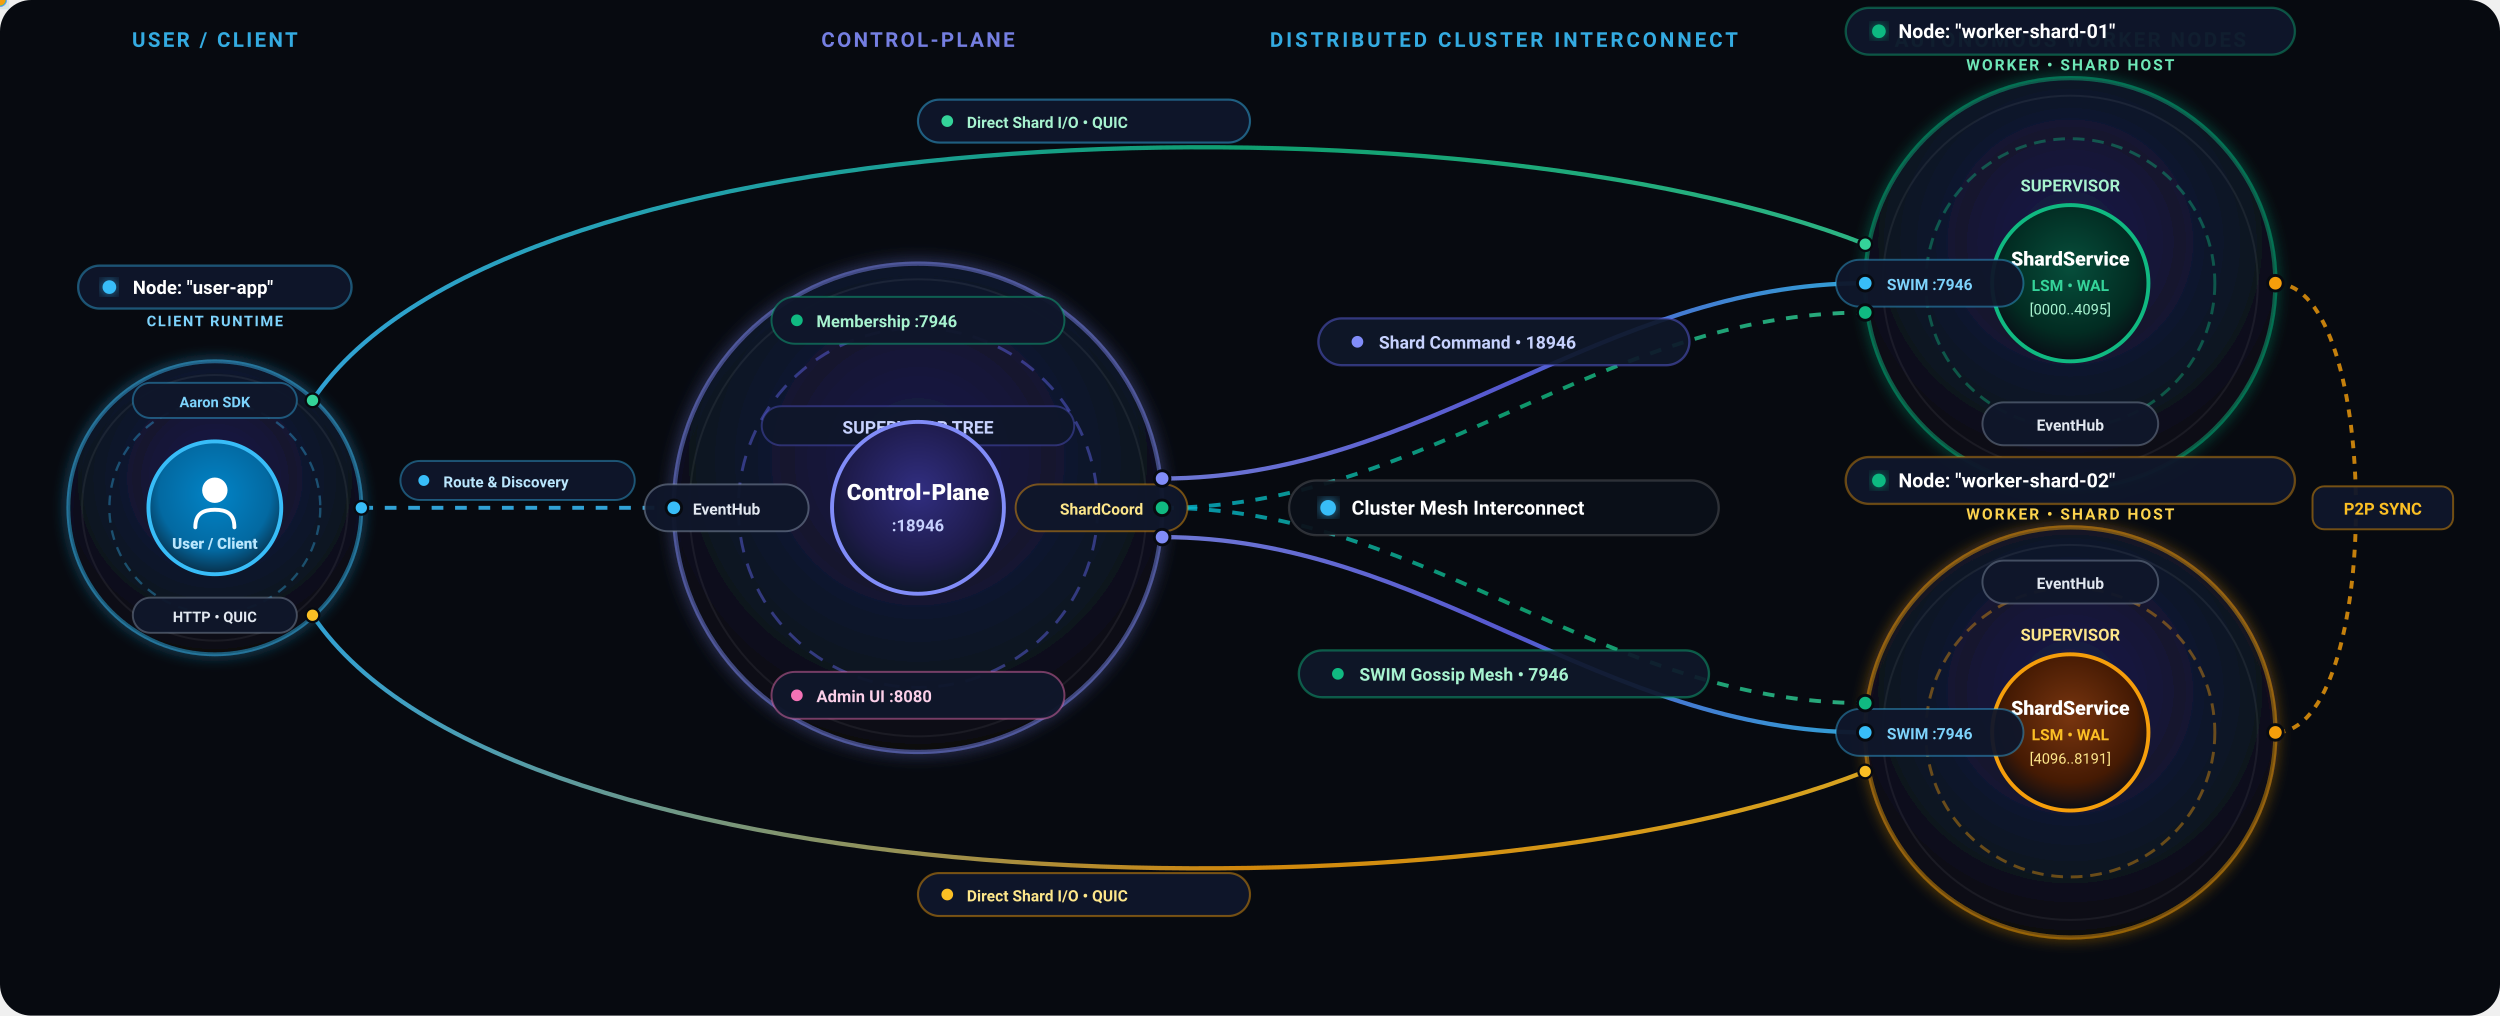
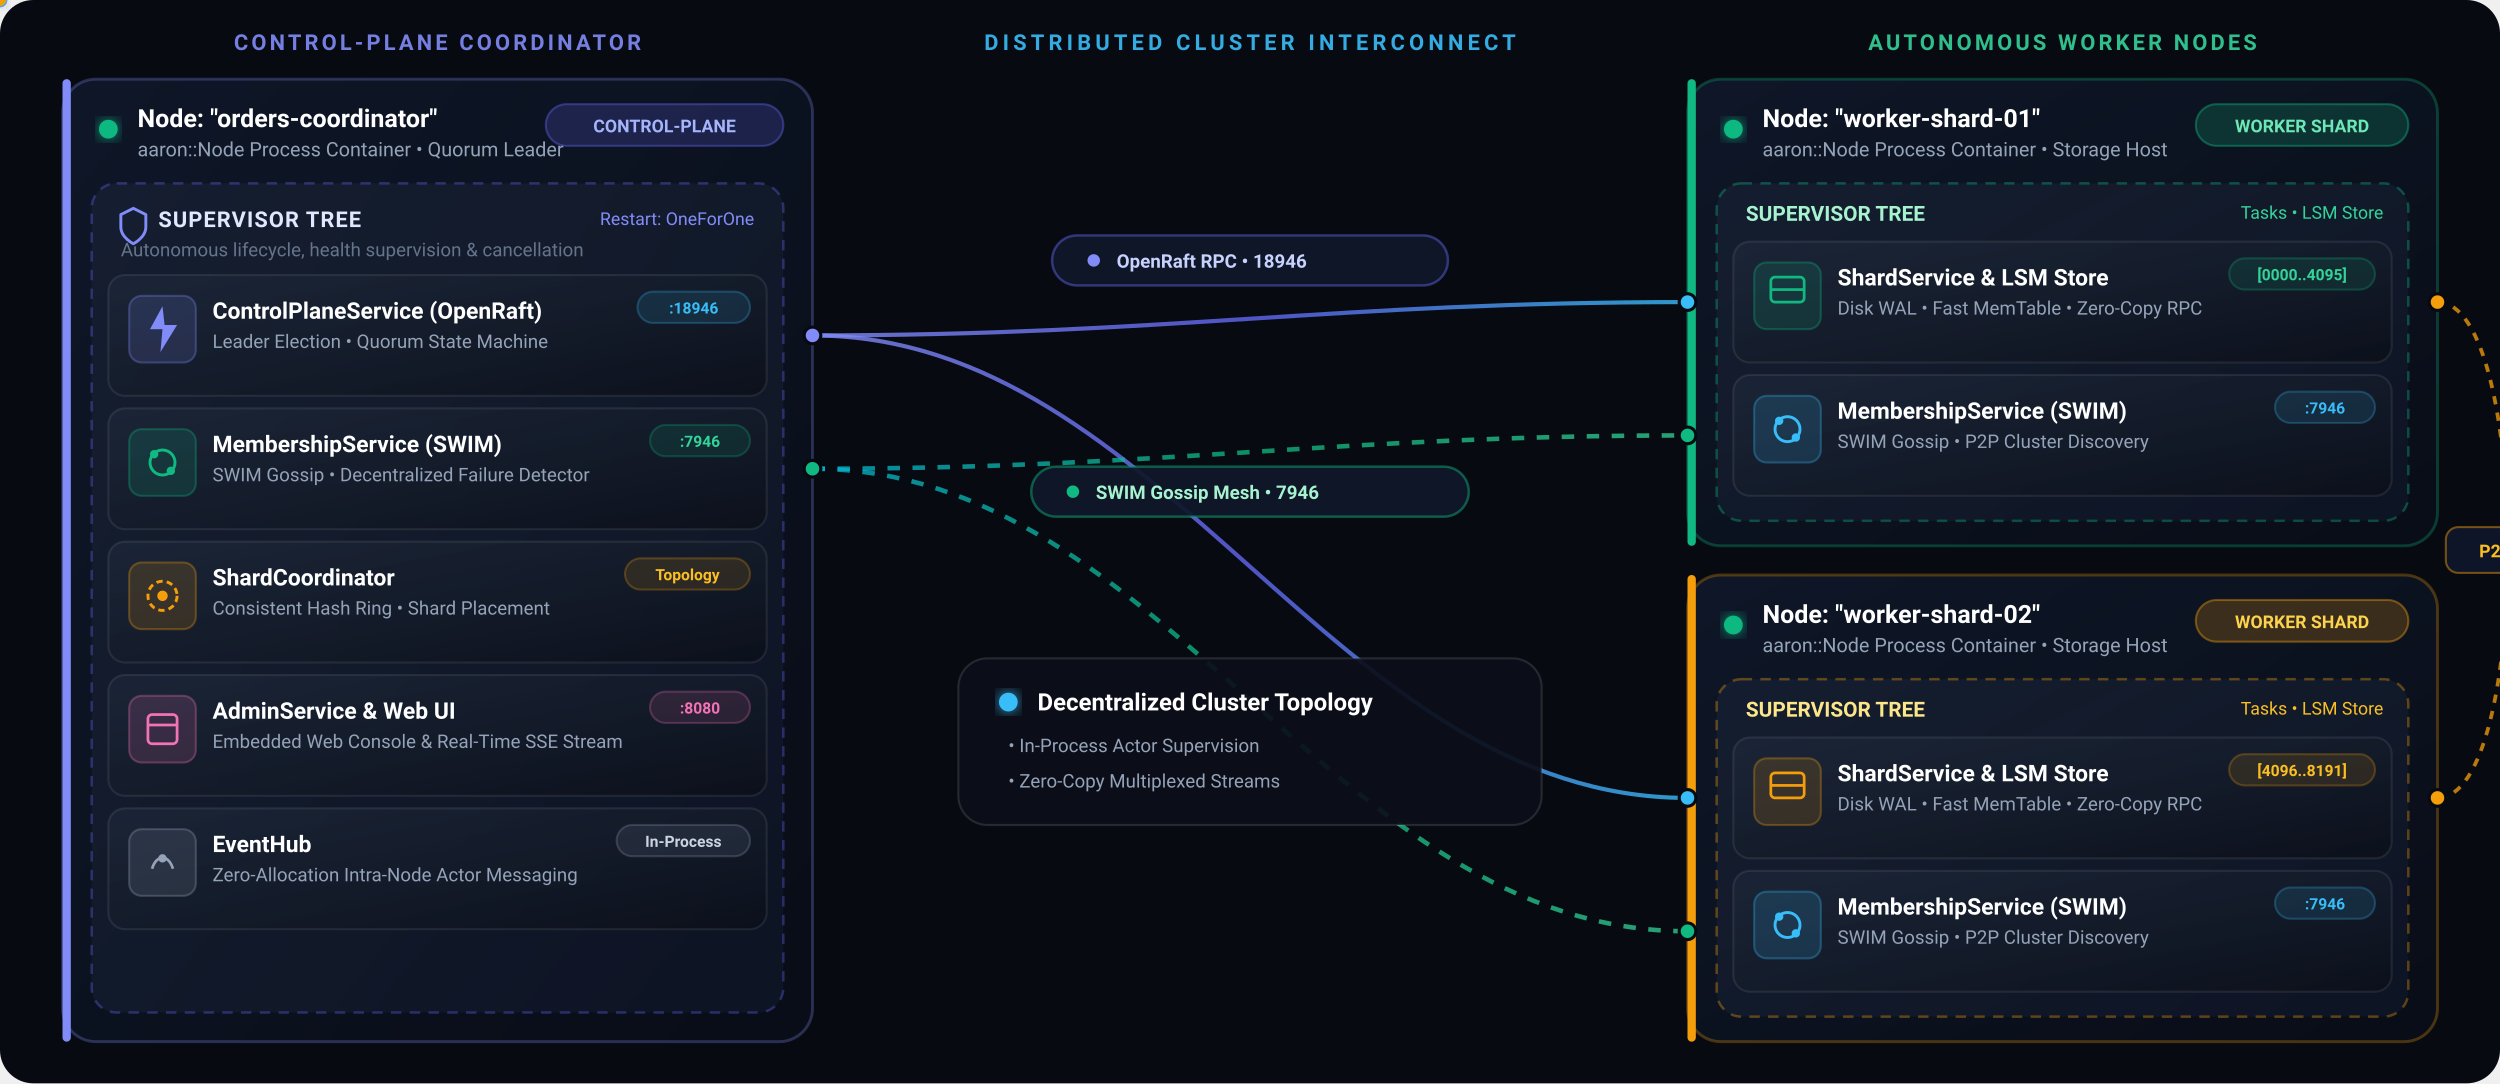
- <svg xmlns="http://www.w3.org/2000/svg" viewBox="0 0 1280 520" width="1280" height="520" class="w-full h-auto overflow-visible">
+ <svg xmlns="http://www.w3.org/2000/svg" viewBox="0 0 1200 520" width="1200" height="520" class="w-full h-auto overflow-visible">
  <defs>
    <style>
      @keyframes flowLine {
        from { stroke-dashoffset: 24; }
        to { stroke-dashoffset: 0; }
      }
-       @keyframes orbitSpin {
-         from { transform: rotate(0deg); }
-         to { transform: rotate(360deg); }
-       }
-       @keyframes hubPulse {
-         0%, 100% { transform: scale(1); opacity: 0.95; }
-         50% { transform: scale(1.025); opacity: 1; }
-       }
      .flow-line {
        stroke-dasharray: 6 6;
        animation: flowLine 1.5s linear infinite;
      }
-       .orbit-ring {
-         animation: orbitSpin 40s linear infinite;
-       }
-       .hub-core {
-         animation: hubPulse 4s ease-in-out infinite;
-       }
      .svg-node-card {
        transition: filter 0.2s ease, transform 0.2s ease;
      }
      .svg-node-card:hover {
        filter: drop-shadow(0 0 12px rgba(56, 189, 248, 0.35));
      }
      text {
        font-family: -apple-system, BlinkMacSystemFont, 'Segoe UI', Roboto, Helvetica, Arial, sans-serif;
      }
    </style>
    <filter id="glow-cyan" x="-20%" y="-20%" width="140%" height="140%">
      <feGaussianBlur stdDeviation="3.5" result="blur" />
      <feComposite in="SourceGraphic" in2="blur" operator="over" />
    </filter>
    <filter id="glow-emerald" x="-20%" y="-20%" width="140%" height="140%">
      <feGaussianBlur stdDeviation="3.5" result="blur" />
      <feComposite in="SourceGraphic" in2="blur" operator="over" />
    </filter>
    <filter id="glow-amber" x="-20%" y="-20%" width="140%" height="140%">
      <feGaussianBlur stdDeviation="3.5" result="blur" />
      <feComposite in="SourceGraphic" in2="blur" operator="over" />
    </filter>
    <filter id="glow-brand" x="-20%" y="-20%" width="140%" height="140%">
-       <feGaussianBlur stdDeviation="4" result="blur" />
-       <feComposite in="SourceGraphic" in2="blur" operator="over" />
-     </filter>
-     <radialGradient id="node-core-grad" cx="50%" cy="40%" r="60%">
-       <stop offset="0%" stop-color="#1e1b4b" stop-opacity="0.9" />
-       <stop offset="60%" stop-color="#0f172a" stop-opacity="0.95" />
-       <stop offset="100%" stop-color="#070a10" stop-opacity="0.98" />
-     </radialGradient>
-     <radialGradient id="core-user-grad" cx="50%" cy="40%" r="60%">
-       <stop offset="0%" stop-color="#0284c7" />
-       <stop offset="70%" stop-color="#0369a1" />
-       <stop offset="100%" stop-color="#082f49" />
-     </radialGradient>
-     <radialGradient id="core-raft-grad" cx="50%" cy="40%" r="60%">
-       <stop offset="0%" stop-color="#312e81" />
-       <stop offset="70%" stop-color="#1e1b4b" />
-       <stop offset="100%" stop-color="#0f172a" />
-     </radialGradient>
-     <radialGradient id="core-emerald-grad" cx="50%" cy="40%" r="60%">
-       <stop offset="0%" stop-color="#064e3b" />
-       <stop offset="70%" stop-color="#022c22" />
-       <stop offset="100%" stop-color="#090d16" />
-     </radialGradient>
-     <radialGradient id="core-amber-grad" cx="50%" cy="40%" r="60%">
-       <stop offset="0%" stop-color="#78350f" />
-       <stop offset="70%" stop-color="#451a03" />
-       <stop offset="100%" stop-color="#090d16" />
-     </radialGradient>
-     <linearGradient id="grad-user-worker" x1="0%" y1="0%" x2="100%" y2="0%">
-       <stop offset="0%" stop-color="#38bdf8" />
-       <stop offset="60%" stop-color="#10b981" />
-       <stop offset="100%" stop-color="#34d399" />
-     </linearGradient>
-     <linearGradient id="grad-user-worker2" x1="0%" y1="0%" x2="100%" y2="0%">
-       <stop offset="0%" stop-color="#38bdf8" />
-       <stop offset="60%" stop-color="#f59e0b" />
-       <stop offset="100%" stop-color="#fbbf24" />
+       <feGaussianBlur stdDeviation="3.5" result="blur" />
+       <feComposite in="SourceGraphic" in2="blur" operator="over" />
+     </filter>
+     <linearGradient id="node-bg-grad" x1="0%" y1="0%" x2="100%" y2="100%">
+       <stop offset="0%" stop-color="#0f172a" stop-opacity="0.92" />
+       <stop offset="100%" stop-color="#090d16" stop-opacity="0.97" />
+     </linearGradient>
+     <linearGradient id="supervisor-bg-grad" x1="0%" y1="0%" x2="100%" y2="100%">
+       <stop offset="0%" stop-color="#1e293b" stop-opacity="0.45" />
+       <stop offset="100%" stop-color="#0f172a" stop-opacity="0.65" />
+     </linearGradient>
+     <linearGradient id="service-bg-grad" x1="0%" y1="0%" x2="100%" y2="100%">
+       <stop offset="0%" stop-color="#1e293b" stop-opacity="0.65" />
+       <stop offset="100%" stop-color="#0b0f19" stop-opacity="0.85" />
    </linearGradient>
    <linearGradient id="grad-raft-rpc" x1="0%" y1="0%" x2="100%" y2="0%">
      <stop offset="0%" stop-color="#818cf8" />
      <stop offset="50%" stop-color="#6366f1" />
      <stop offset="100%" stop-color="#38bdf8" />
    </linearGradient>
    <linearGradient id="grad-swim-gossip" x1="0%" y1="0%" x2="100%" y2="0%">
      <stop offset="0%" stop-color="#06b6d4" />
      <stop offset="50%" stop-color="#10b981" />
      <stop offset="100%" stop-color="#34d399" />
    </linearGradient>
  </defs>
  <rect width="100%" height="100%" fill="#070a10" rx="16" />
  <g opacity="0.9">
-     <text x="110" y="24" text-anchor="middle" fill="#38bdf8" font-family="monospace" font-size="10.5" font-weight="700" letter-spacing="1.2">USER / CLIENT</text>
-     <text x="470" y="24" text-anchor="middle" fill="#818cf8" font-family="monospace" font-size="10.5" font-weight="700" letter-spacing="1.2">CONTROL-PLANE</text>
-     <text x="770" y="24" text-anchor="middle" fill="#38bdf8" font-family="monospace" font-size="10.5" font-weight="700" letter-spacing="1.5">DISTRIBUTED CLUSTER INTERCONNECT</text>
-     <text x="1060" y="24" text-anchor="middle" fill="#34d399" font-family="monospace" font-size="10.5" font-weight="700" letter-spacing="1.2">AUTONOMOUS WORKER NODES</text>
-   </g>
-   <path id="path-user-cp" d="M 185 260 L 345 260" fill="none" stroke="#38bdf8" stroke-width="2" stroke-dasharray="5 3" class="flow-line" opacity="0.85" />
-   <path id="path-user-w1" d="M 160 205 C 260 55, 750 45, 955 125" fill="none" stroke="url(#grad-user-worker)" stroke-width="2.2" opacity="0.85" />
-   <path id="path-user-w2" d="M 160 315 C 260 465, 750 475, 955 395" fill="none" stroke="url(#grad-user-worker2)" stroke-width="2.2" opacity="0.85" />
-   <path id="path-raft-w1" d="M 595 245 C 730 245, 820 145, 955 145" fill="none" stroke="url(#grad-raft-rpc)" stroke-width="2.2" opacity="0.85" />
-   <path id="path-raft-w2" d="M 595 275 C 730 275, 820 375, 955 375" fill="none" stroke="url(#grad-raft-rpc)" stroke-width="2.2" opacity="0.85" />
-   <path id="path-swim-w1" d="M 595 260 C 730 260, 820 160, 955 160" fill="none" stroke="url(#grad-swim-gossip)" stroke-width="2" stroke-dasharray="6 4" class="flow-line" opacity="0.8" />
-   <path id="path-swim-w2" d="M 595 260 C 730 260, 820 360, 955 360" fill="none" stroke="url(#grad-swim-gossip)" stroke-width="2" stroke-dasharray="6 4" class="flow-line" opacity="0.8" />
-   <path id="path-worker-sync" d="M 1165 145 C 1220 145, 1220 375, 1165 375" fill="none" stroke="#f59e0b" stroke-width="2" stroke-dasharray="4 4" opacity="0.8" />
-   <circle r="3" fill="#38bdf8" filter="url(#glow-cyan)">
-     <animateMotion dur="2.0s" repeatCount="indefinite" path="M 185 260 L 345 260" />
-   </circle>
-   <circle r="3.2" fill="#34d399" filter="url(#glow-emerald)">
-     <animateMotion dur="2.4s" repeatCount="indefinite" path="M 160 205 C 260 55, 750 45, 955 125" />
-   </circle>
-   <circle r="3.2" fill="#fbbf24" filter="url(#glow-amber)">
-     <animateMotion dur="2.8s" repeatCount="indefinite" path="M 160 315 C 260 465, 750 475, 955 395" />
-   </circle>
+     <text x="210" y="24" text-anchor="middle" fill="#818cf8" font-family="'JetBrains Mono', monospace" font-size="10.5" font-weight="700" letter-spacing="1.5">CONTROL-PLANE COORDINATOR</text>
+     <text x="600" y="24" text-anchor="middle" fill="#38bdf8" font-family="'JetBrains Mono', monospace" font-size="10.5" font-weight="700" letter-spacing="2">DISTRIBUTED CLUSTER INTERCONNECT</text>
+     <text x="990" y="24" text-anchor="middle" fill="#34d399" font-family="'JetBrains Mono', monospace" font-size="10.5" font-weight="700" letter-spacing="1.5">AUTONOMOUS WORKER NODES</text>
+   </g>
+   <path id="path-raft-w1" d="M 390 161 C 560 161, 640 145, 810 145" fill="none" stroke="url(#grad-raft-rpc)" stroke-width="2" opacity="0.8" />
+   <path id="path-raft-w2" d="M 390 161 C 560 161, 640 383, 810 383" fill="none" stroke="url(#grad-raft-rpc)" stroke-width="2" opacity="0.8" />
+   <path id="path-swim-w1" d="M 390 225 C 560 225, 640 209, 810 209" fill="none" stroke="url(#grad-swim-gossip)" stroke-width="2.2" stroke-dasharray="6 4" class="flow-line" opacity="0.75" />
+   <path id="path-swim-w2" d="M 390 225 C 560 225, 640 447, 810 447" fill="none" stroke="url(#grad-swim-gossip)" stroke-width="2.2" stroke-dasharray="6 4" class="flow-line" opacity="0.75" />
+   <path id="path-worker-sync" d="M 1170 145 C 1215 145, 1215 383, 1170 383" fill="none" stroke="#f59e0b" stroke-width="1.8" stroke-dasharray="4 4" opacity="0.75" />
  <circle r="3.5" fill="#38bdf8" filter="url(#glow-cyan)">
-     <animateMotion dur="2.2s" repeatCount="indefinite" path="M 595 245 C 730 245, 820 145, 955 145" />
+     <animateMotion dur="2.4s" repeatCount="indefinite" path="M 390 161 C 560 161, 640 145, 810 145" />
  </circle>
  <circle r="3.5" fill="#818cf8" filter="url(#glow-brand)">
-     <animateMotion dur="2.6s" repeatCount="indefinite" path="M 595 275 C 730 275, 820 375, 955 375" />
+     <animateMotion dur="2.8s" repeatCount="indefinite" path="M 390 161 C 560 161, 640 383, 810 383" />
  </circle>
  <circle r="3" fill="#10b981" filter="url(#glow-emerald)">
-     <animateMotion dur="2.8s" repeatCount="indefinite" path="M 595 260 C 730 260, 820 160, 955 160" />
+     <animateMotion dur="3.2s" repeatCount="indefinite" path="M 390 225 C 560 225, 640 209, 810 209" />
  </circle>
  <circle r="3" fill="#34d399" filter="url(#glow-emerald)">
-     <animateMotion dur="3.2s" repeatCount="indefinite" path="M 955 360 C 820 360, 730 260, 595 260" />
+     <animateMotion dur="3.6s" repeatCount="indefinite" path="M 810 447 C 640 447, 560 225, 390 225" />
  </circle>
  <circle r="2.8" fill="#f59e0b" filter="url(#glow-amber)">
-     <animateMotion dur="2.4s" repeatCount="indefinite" path="M 1165 145 C 1220 145, 1220 375, 1165 375" />
-   </circle>
-   <g transform="translate(265, 246)">
-     <rect x="-60" y="-10" width="120" height="20" rx="10" fill="rgba(15, 23, 42, 0.95)" stroke="rgba(56, 189, 248, 0.4)" stroke-width="1" />
-     <circle cx="-48" cy="0" r="2.8" fill="#38bdf8" />
-     <text x="-38" y="3.5" font-family="monospace" font-size="7.8" font-weight="700" fill="#bae6fd">Route &amp; Discovery</text>
-   </g>
-   <g transform="translate(555, 62)">
-     <rect x="-85" y="-11" width="170" height="22" rx="11" fill="rgba(15, 23, 42, 0.95)" stroke="rgba(56, 189, 248, 0.45)" stroke-width="1.1" />
-     <circle cx="-70" cy="0" r="3" fill="#34d399" />
-     <text x="-60" y="3.5" font-family="monospace" font-size="8" font-weight="700" fill="#a7f3d0">Direct Shard I/O • QUIC</text>
-   </g>
-   <g transform="translate(555, 458)">
-     <rect x="-85" y="-11" width="170" height="22" rx="11" fill="rgba(15, 23, 42, 0.95)" stroke="rgba(245, 158, 11, 0.45)" stroke-width="1.1" />
-     <circle cx="-70" cy="0" r="3" fill="#fbbf24" />
-     <text x="-60" y="3.5" font-family="monospace" font-size="8" font-weight="700" fill="#fde68a">Direct Shard I/O • QUIC</text>
-   </g>
-   <g transform="translate(770, 175)">
+     <animateMotion dur="2.5s" repeatCount="indefinite" path="M 1170 145 C 1215 145, 1215 383, 1170 383" />
+   </circle>
+   <g transform="translate(600, 125)">
    <rect x="-95" y="-12" width="190" height="24" rx="12" fill="rgba(15, 23, 42, 0.92)" stroke="rgba(99, 102, 241, 0.45)" stroke-width="1.2" />
    <circle cx="-75" cy="0" r="3" fill="#818cf8" />
-     <text x="-64" y="3.5" font-family="monospace" font-size="9" font-weight="700" fill="#c7d2fe">Shard Command • 18946</text>
-   </g>
-   <g transform="translate(770, 345)">
+     <text x="-64" y="3.5" font-family="'JetBrains Mono', monospace" font-size="9" font-weight="700" fill="#c7d2fe">OpenRaft RPC • 18946</text>
+   </g>
+   <g transform="translate(600, 236)">
    <rect x="-105" y="-12" width="210" height="24" rx="12" fill="rgba(15, 23, 42, 0.92)" stroke="rgba(16, 185, 129, 0.45)" stroke-width="1.2" />
    <circle cx="-85" cy="0" r="3" fill="#10b981" />
-     <text x="-74" y="3.5" font-family="monospace" font-size="9" font-weight="700" fill="#a7f3d0">SWIM Gossip Mesh • 7946</text>
-   </g>
-   <g transform="translate(770, 260)">
-     <rect x="-110" y="-14" width="220" height="28" rx="14" fill="rgba(11, 15, 25, 0.94)" stroke="rgba(255, 255, 255, 0.15)" stroke-width="1.2" />
-     <circle cx="-90" cy="0" r="4" fill="#38bdf8" filter="url(#glow-cyan)" />
-     <text x="-78" y="3.5" font-family="sans-serif" font-size="10" font-weight="700" fill="#ffffff">Cluster Mesh Interconnect</text>
-   </g>
-   <g transform="translate(1220, 260)">
+     <text x="-74" y="3.5" font-family="'JetBrains Mono', monospace" font-size="9" font-weight="700" fill="#a7f3d0">SWIM Gossip Mesh • 7946</text>
+   </g>
+   <g transform="translate(1210, 264)">
    <rect x="-36" y="-11" width="72" height="22" rx="6" fill="rgba(15, 23, 42, 0.95)" stroke="rgba(245, 158, 11, 0.45)" stroke-width="1" />
-     <text x="0" y="3.5" text-anchor="middle" font-family="monospace" font-size="8.5" font-weight="700" fill="#fbbf24">P2P SYNC</text>
+     <text x="0" y="3.5" text-anchor="middle" font-family="'JetBrains Mono', monospace" font-size="8.5" font-weight="700" fill="#fbbf24">P2P SYNC</text>
+   </g>
+   <g transform="translate(600, 356)">
+     <rect x="-140" y="-40" width="280" height="80" rx="14" fill="rgba(11, 15, 25, 0.92)" stroke="rgba(255, 255, 255, 0.12)" stroke-width="1" />
+     <circle cx="-116" cy="-19" r="4.5" fill="#38bdf8" filter="url(#glow-cyan)" />
+     <text x="-102" y="-15" fill="#ffffff" font-family="'Inter', sans-serif" font-size="11.5" font-weight="700">Decentralized Cluster Topology</text>
+     <text x="-116" y="5" fill="#94a3b8" font-family="'JetBrains Mono', monospace" font-size="9">• In-Process Actor Supervision</text>
+     <text x="-116" y="22" fill="#94a3b8" font-family="'JetBrains Mono', monospace" font-size="9">• Zero-Copy Multiplexed Streams</text>
  </g>
  <g class="svg-node-card">
-     <circle cx="110" cy="260" r="75" fill="url(#node-core-grad)" stroke="rgba(56, 189, 248, 0.45)" stroke-width="2" filter="url(#glow-cyan)" />
-     <circle cx="110" cy="260" r="68" fill="none" stroke="rgba(255,255,255,0.06)" stroke-width="1" />
-     <g transform="translate(110, 147)">
-       <rect x="-70" y="-11" width="140" height="22" rx="11" fill="rgba(15, 23, 42, 0.95)" stroke="rgba(56, 189, 248, 0.4)" stroke-width="1.2" />
-       <circle cx="-54" cy="0" r="3.5" fill="#38bdf8" filter="url(#glow-cyan)" />
-       <text x="-42" y="3.5" fill="#ffffff" font-family="monospace" font-size="9.5" font-weight="700">Node: "user-app"</text>
-       <text x="0" y="20" text-anchor="middle" fill="#7dd3fc" font-family="monospace" font-size="7.5" font-weight="700" letter-spacing="0.8">CLIENT RUNTIME</text>
-     </g>
-     <circle cx="110" cy="260" r="54" fill="none" stroke="rgba(56, 189, 248, 0.35)" stroke-width="1.2" stroke-dasharray="5 4" class="orbit-ring" style="transform-origin: 110px 260px;" />
-     <circle cx="110" cy="260" r="34" fill="url(#core-user-grad)" stroke="#38bdf8" stroke-width="2" class="hub-core" style="transform-origin: 110px 260px;" />
-     <circle cx="110" cy="251" r="6.5" fill="#ffffff" />
-     <path d="M 100 270 C 100 263, 104 261, 110 261 C 116 261, 120 263, 120 270" fill="none" stroke="#ffffff" stroke-width="2" stroke-linecap="round" />
-     <text x="110" y="281" text-anchor="middle" fill="#bae6fd" font-family="sans-serif" font-size="7.8" font-weight="800">User / Client</text>
-     <rect x="68" y="196" width="84" height="18" rx="9" fill="rgba(15, 23, 42, 0.95)" stroke="rgba(56, 189, 248, 0.4)" stroke-width="1" />
-     <text x="110" y="208.5" text-anchor="middle" fill="#7dd3fc" font-family="monospace" font-size="7.5" font-weight="700">Aaron SDK</text>
-     <rect x="68" y="306" width="84" height="18" rx="9" fill="rgba(15, 23, 42, 0.95)" stroke="rgba(148, 163, 184, 0.4)" stroke-width="1" />
-     <text x="110" y="318.5" text-anchor="middle" fill="#e2e8f0" font-family="monospace" font-size="7.5" font-weight="700">HTTP • QUIC</text>
-     <circle cx="160" cy="205" r="3.5" fill="#34d399" stroke="#070a10" stroke-width="1.2" />
-     <circle cx="185" cy="260" r="3.5" fill="#38bdf8" stroke="#070a10" stroke-width="1.2" />
-     <circle cx="160" cy="315" r="3.5" fill="#fbbf24" stroke="#070a10" stroke-width="1.2" />
+     <rect x="30" y="38" width="360" height="462" rx="16" fill="url(#node-bg-grad)" stroke="rgba(129, 140, 248, 0.28)" stroke-width="1.4" />
+     <rect x="30" y="38" width="4" height="462" rx="2" fill="#818cf8" />
+     <circle cx="52" cy="62" r="4.5" fill="#10b981" filter="url(#glow-emerald)" />
+     <text x="66" y="61" fill="#ffffff" font-family="'JetBrains Mono', monospace" font-size="12" font-weight="700">Node: "orders-coordinator"</text>
+     <rect x="262" y="50" width="114" height="20" rx="10" fill="rgba(99, 102, 241, 0.2)" stroke="rgba(99, 102, 241, 0.4)" stroke-width="1" />
+     <text x="319" y="63.5" text-anchor="middle" font-family="'JetBrains Mono', monospace" font-size="8.5" font-weight="700" fill="#a5b4fc">CONTROL-PLANE</text>
+     <text x="66" y="75" fill="#94a3b8" font-family="'Inter', sans-serif" font-size="9.5">aaron::Node Process Container • Quorum Leader</text>
+     <rect x="44" y="88" width="332" height="398" rx="12" fill="url(#supervisor-bg-grad)" stroke="rgba(99, 102, 241, 0.35)" stroke-width="1.2" stroke-dasharray="5 4" />
+     <path d="M 58 103 L 64 100 L 70 103 L 70 109 C 70 114, 64 117, 64 117 C 64 117, 58 114, 58 109 Z" fill="none" stroke="#818cf8" stroke-width="1.4" stroke-linejoin="round" />
+     <text x="76" y="109" fill="#e0e7ff" font-family="'Inter', sans-serif" font-size="10.5" font-weight="700" letter-spacing="0.5">SUPERVISOR TREE</text>
+     <text x="362" y="108" text-anchor="end" fill="#818cf8" font-family="'JetBrains Mono', monospace" font-size="8.5">Restart: OneForOne</text>
+     <text x="58" y="123" fill="#64748b" font-family="'Inter', sans-serif" font-size="9">Autonomous lifecycle, health supervision &amp; cancellation</text>
+     <rect x="52" y="132" width="316" height="58" rx="8" fill="url(#service-bg-grad)" stroke="rgba(255,255,255,0.08)" stroke-width="1" />
+     <circle cx="390" cy="161" r="4" fill="#818cf8" stroke="#070a10" stroke-width="1.5" />
+     <rect x="62" y="142" width="32" height="32" rx="6" fill="rgba(129, 140, 248, 0.15)" stroke="rgba(129, 140, 248, 0.3)" stroke-width="1" />
+     <path d="M 78 147 L 72 158 L 78 158 L 77 169 L 85 156 L 79 156 Z" fill="#818cf8" />
+     <text x="102" y="153" fill="#ffffff" font-family="'Inter', sans-serif" font-size="11" font-weight="700">ControlPlaneService (OpenRaft)</text>
+     <text x="102" y="167" fill="#94a3b8" font-family="'Inter', sans-serif" font-size="9">Leader Election • Quorum State Machine</text>
+     <rect x="306" y="140" width="54" height="15" rx="7.5" fill="rgba(56, 189, 248, 0.12)" stroke="rgba(56, 189, 248, 0.25)" stroke-width="1" />
+     <text x="333" y="150.5" text-anchor="middle" fill="#38bdf8" font-family="'JetBrains Mono', monospace" font-size="7.5" font-weight="600">:18946</text>
+     <rect x="52" y="196" width="316" height="58" rx="8" fill="url(#service-bg-grad)" stroke="rgba(255,255,255,0.08)" stroke-width="1" />
+     <circle cx="390" cy="225" r="4" fill="#10b981" stroke="#070a10" stroke-width="1.5" />
+     <rect x="62" y="206" width="32" height="32" rx="6" fill="rgba(16, 185, 129, 0.15)" stroke="rgba(16, 185, 129, 0.3)" stroke-width="1" />
+     <circle cx="78" cy="222" r="6" fill="none" stroke="#10b981" stroke-width="1.4" />
+     <circle cx="74" cy="218" r="2" fill="#10b981" />
+     <circle cx="82" cy="226" r="2" fill="#10b981" />
+     <text x="102" y="217" fill="#ffffff" font-family="'Inter', sans-serif" font-size="11" font-weight="700">MembershipService (SWIM)</text>
+     <text x="102" y="231" fill="#94a3b8" font-family="'Inter', sans-serif" font-size="9">SWIM Gossip • Decentralized Failure Detector</text>
+     <rect x="312" y="204" width="48" height="15" rx="7.5" fill="rgba(16, 185, 129, 0.12)" stroke="rgba(16, 185, 129, 0.25)" stroke-width="1" />
+     <text x="336" y="214.5" text-anchor="middle" fill="#34d399" font-family="'JetBrains Mono', monospace" font-size="7.5" font-weight="600">:7946</text>
+     <rect x="52" y="260" width="316" height="58" rx="8" fill="url(#service-bg-grad)" stroke="rgba(255,255,255,0.08)" stroke-width="1" />
+     <rect x="62" y="270" width="32" height="32" rx="6" fill="rgba(245, 158, 11, 0.15)" stroke="rgba(245, 158, 11, 0.3)" stroke-width="1" />
+     <circle cx="78" cy="286" r="7" fill="none" stroke="#f59e0b" stroke-width="1.4" stroke-dasharray="3 2" />
+     <circle cx="78" cy="286" r="2.5" fill="#f59e0b" />
+     <text x="102" y="281" fill="#ffffff" font-family="'Inter', sans-serif" font-size="11" font-weight="700">ShardCoordinator</text>
+     <text x="102" y="295" fill="#94a3b8" font-family="'Inter', sans-serif" font-size="9">Consistent Hash Ring • Shard Placement</text>
+     <rect x="300" y="268" width="60" height="15" rx="7.5" fill="rgba(245, 158, 11, 0.12)" stroke="rgba(245, 158, 11, 0.25)" stroke-width="1" />
+     <text x="330" y="278.5" text-anchor="middle" fill="#fbbf24" font-family="'JetBrains Mono', monospace" font-size="7.5" font-weight="600">Topology</text>
+     <rect x="52" y="324" width="316" height="58" rx="8" fill="url(#service-bg-grad)" stroke="rgba(255,255,255,0.08)" stroke-width="1" />
+     <rect x="62" y="334" width="32" height="32" rx="6" fill="rgba(244, 114, 182, 0.15)" stroke="rgba(244, 114, 182, 0.3)" stroke-width="1" />
+     <rect x="71" y="343" width="14" height="14" rx="2" fill="none" stroke="#f472b6" stroke-width="1.3" />
+     <line x1="71" y1="348" x2="85" y2="348" stroke="#f472b6" stroke-width="1.3" />
+     <text x="102" y="345" fill="#ffffff" font-family="'Inter', sans-serif" font-size="11" font-weight="700">AdminService &amp; Web UI</text>
+     <text x="102" y="359" fill="#94a3b8" font-family="'Inter', sans-serif" font-size="9">Embedded Web Console &amp; Real-Time SSE Stream</text>
+     <rect x="312" y="332" width="48" height="15" rx="7.5" fill="rgba(244, 114, 182, 0.12)" stroke="rgba(244, 114, 182, 0.25)" stroke-width="1" />
+     <text x="336" y="342.5" text-anchor="middle" fill="#f472b6" font-family="'JetBrains Mono', monospace" font-size="7.5" font-weight="600">:8080</text>
+     <rect x="52" y="388" width="316" height="58" rx="8" fill="url(#service-bg-grad)" stroke="rgba(255,255,255,0.08)" stroke-width="1" />
+     <rect x="62" y="398" width="32" height="32" rx="6" fill="rgba(148, 163, 184, 0.15)" stroke="rgba(148, 163, 184, 0.3)" stroke-width="1" />
+     <path d="M 73 417 C 75 410, 81 410, 83 417" fill="none" stroke="#94a3b8" stroke-width="1.3" />
+     <circle cx="78" cy="412" r="2" fill="#94a3b8" />
+     <text x="102" y="409" fill="#ffffff" font-family="'Inter', sans-serif" font-size="11" font-weight="700">EventHub</text>
+     <text x="102" y="423" fill="#94a3b8" font-family="'Inter', sans-serif" font-size="9">Zero-Allocation Intra-Node Actor Messaging</text>
+     <rect x="296" y="396" width="64" height="15" rx="7.5" fill="rgba(148, 163, 184, 0.12)" stroke="rgba(148, 163, 184, 0.25)" stroke-width="1" />
+     <text x="328" y="406.5" text-anchor="middle" fill="#cbd5e1" font-family="'JetBrains Mono', monospace" font-size="7.5" font-weight="600">In-Process</text>
  </g>
  <g class="svg-node-card">
-     <circle cx="470" cy="260" r="125" fill="url(#node-core-grad)" stroke="rgba(129, 140, 248, 0.45)" stroke-width="2.2" filter="url(#glow-brand)" />
-     <circle cx="470" cy="260" r="117" fill="none" stroke="rgba(255,255,255,0.06)" stroke-width="1" />
-     <circle cx="470" cy="260" r="92" fill="none" stroke="rgba(99, 102, 241, 0.45)" stroke-width="1.5" stroke-dasharray="8 6" class="orbit-ring" style="transform-origin: 470px 260px;" />
-     <rect x="390" y="208" width="160" height="20" rx="10" fill="rgba(15, 23, 42, 0.9)" stroke="rgba(99, 102, 241, 0.35)" stroke-width="1" />
-     <text x="470" y="222" text-anchor="middle" fill="#c7d2fe" font-family="sans-serif" font-size="9" font-weight="700">SUPERVISOR TREE</text>
-     <circle cx="470" cy="260" r="44" fill="url(#core-raft-grad)" stroke="#818cf8" stroke-width="2" class="hub-core" style="transform-origin: 470px 260px;" />
-     <text x="470" y="256" text-anchor="middle" fill="#ffffff" font-family="sans-serif" font-size="11.5" font-weight="800">Control-Plane</text>
-     <text x="470" y="272" text-anchor="middle" fill="#c7d2fe" font-family="monospace" font-size="8.5" font-weight="700">:18946</text>
-     <rect x="395" y="152" width="150" height="24" rx="12" fill="rgba(15, 23, 42, 0.95)" stroke="rgba(16, 185, 129, 0.45)" stroke-width="1" />
-     <circle cx="408" cy="164" r="3" fill="#10b981" />
-     <text x="418" y="167.5" fill="#a7f3d0" font-family="monospace" font-size="8.5" font-weight="700">Membership :7946</text>
-     <rect x="395" y="344" width="150" height="24" rx="12" fill="rgba(15, 23, 42, 0.95)" stroke="rgba(244, 114, 182, 0.45)" stroke-width="1" />
-     <circle cx="408" cy="356" r="3" fill="#f472b6" />
-     <text x="418" y="359.5" fill="#fbcfe8" font-family="monospace" font-size="8.5" font-weight="700">Admin UI :8080</text>
-     <rect x="520" y="248" width="88" height="24" rx="12" fill="rgba(15, 23, 42, 0.95)" stroke="rgba(245, 158, 11, 0.45)" stroke-width="1" />
-     <text x="564" y="263.5" text-anchor="middle" fill="#fde68a" font-family="monospace" font-size="8" font-weight="700">ShardCoord</text>
-     <rect x="330" y="248" width="84" height="24" rx="12" fill="rgba(15, 23, 42, 0.95)" stroke="rgba(148, 163, 184, 0.45)" stroke-width="1" />
-     <text x="372" y="263.5" text-anchor="middle" fill="#e2e8f0" font-family="monospace" font-size="8" font-weight="700">EventHub</text>
-     <circle cx="345" cy="260" r="4" fill="#38bdf8" stroke="#070a10" stroke-width="1.5" />
-     <circle cx="595" cy="245" r="4" fill="#818cf8" stroke="#070a10" stroke-width="1.5" />
-     <circle cx="595" cy="260" r="4" fill="#10b981" stroke="#070a10" stroke-width="1.5" />
-     <circle cx="595" cy="275" r="4" fill="#818cf8" stroke="#070a10" stroke-width="1.5" />
+     <rect x="810" y="38" width="360" height="224" rx="16" fill="url(#node-bg-grad)" stroke="rgba(16, 185, 129, 0.28)" stroke-width="1.4" />
+     <rect x="810" y="38" width="4" height="224" rx="2" fill="#10b981" />
+     <circle cx="832" cy="62" r="4.5" fill="#10b981" filter="url(#glow-emerald)" />
+     <text x="846" y="61" fill="#ffffff" font-family="'JetBrains Mono', monospace" font-size="12" font-weight="700">Node: "worker-shard-01"</text>
+     <rect x="1054" y="50" width="102" height="20" rx="10" fill="rgba(16, 185, 129, 0.2)" stroke="rgba(16, 185, 129, 0.4)" stroke-width="1" />
+     <text x="1105" y="63.5" text-anchor="middle" font-family="'JetBrains Mono', monospace" font-size="8.5" font-weight="700" fill="#6ee7b7">WORKER SHARD</text>
+     <text x="846" y="75" fill="#94a3b8" font-family="'Inter', sans-serif" font-size="9.5">aaron::Node Process Container • Storage Host</text>
+     <rect x="824" y="88" width="332" height="162" rx="12" fill="url(#supervisor-bg-grad)" stroke="rgba(16, 185, 129, 0.35)" stroke-width="1.2" stroke-dasharray="5 4" />
+     <text x="838" y="106" fill="#a7f3d0" font-family="'Inter', sans-serif" font-size="10" font-weight="700">SUPERVISOR TREE</text>
+     <text x="1144" y="105" text-anchor="end" fill="#34d399" font-family="'JetBrains Mono', monospace" font-size="8.5">Tasks • LSM Store</text>
+     <rect x="832" y="116" width="316" height="58" rx="8" fill="url(#service-bg-grad)" stroke="rgba(255,255,255,0.08)" stroke-width="1" />
+     <circle cx="810" cy="145" r="4" fill="#38bdf8" stroke="#070a10" stroke-width="1.5" />
+     <circle cx="1170" cy="145" r="4" fill="#f59e0b" stroke="#070a10" stroke-width="1.5" />
+     <rect x="842" y="126" width="32" height="32" rx="6" fill="rgba(16, 185, 129, 0.15)" stroke="rgba(16, 185, 129, 0.3)" stroke-width="1" />
+     <rect x="850" y="133" width="16" height="12" rx="2" fill="none" stroke="#10b981" stroke-width="1.3" />
+     <line x1="850" y1="139" x2="866" y2="139" stroke="#10b981" stroke-width="1.3" />
+     <text x="882" y="137" fill="#ffffff" font-family="'Inter', sans-serif" font-size="11" font-weight="700">ShardService &amp; LSM Store</text>
+     <text x="882" y="151" fill="#94a3b8" font-family="'Inter', sans-serif" font-size="9">Disk WAL • Fast MemTable • Zero-Copy RPC</text>
+     <rect x="1070" y="124" width="70" height="15" rx="7.5" fill="rgba(16, 185, 129, 0.12)" stroke="rgba(16, 185, 129, 0.25)" stroke-width="1" />
+     <text x="1105" y="134.5" text-anchor="middle" fill="#34d399" font-family="'JetBrains Mono', monospace" font-size="7.5" font-weight="600">[0000..4095]</text>
+     <rect x="832" y="180" width="316" height="58" rx="8" fill="url(#service-bg-grad)" stroke="rgba(255,255,255,0.08)" stroke-width="1" />
+     <circle cx="810" cy="209" r="4" fill="#10b981" stroke="#070a10" stroke-width="1.5" />
+     <rect x="842" y="190" width="32" height="32" rx="6" fill="rgba(56, 189, 248, 0.15)" stroke="rgba(56, 189, 248, 0.3)" stroke-width="1" />
+     <circle cx="858" cy="206" r="6" fill="none" stroke="#38bdf8" stroke-width="1.4" />
+     <circle cx="854" cy="202" r="2" fill="#38bdf8" />
+     <circle cx="862" cy="210" r="2" fill="#38bdf8" />
+     <text x="882" y="201" fill="#ffffff" font-family="'Inter', sans-serif" font-size="11" font-weight="700">MembershipService (SWIM)</text>
+     <text x="882" y="215" fill="#94a3b8" font-family="'Inter', sans-serif" font-size="9">SWIM Gossip • P2P Cluster Discovery</text>
+     <rect x="1092" y="188" width="48" height="15" rx="7.5" fill="rgba(56, 189, 248, 0.12)" stroke="rgba(56, 189, 248, 0.25)" stroke-width="1" />
+     <text x="1116" y="198.5" text-anchor="middle" fill="#38bdf8" font-family="'JetBrains Mono', monospace" font-size="7.5" font-weight="600">:7946</text>
  </g>
  <g class="svg-node-card">
-     <circle cx="1060" cy="145" r="105" fill="url(#node-core-grad)" stroke="rgba(16, 185, 129, 0.45)" stroke-width="2.2" filter="url(#glow-emerald)" />
-     <circle cx="1060" cy="145" r="96" fill="none" stroke="rgba(255,255,255,0.06)" stroke-width="1" />
-     <g transform="translate(1060, 16)">
-       <rect x="-115" y="-12" width="230" height="24" rx="12" fill="rgba(15, 23, 42, 0.95)" stroke="rgba(16, 185, 129, 0.4)" stroke-width="1.2" />
-       <circle cx="-98" cy="0" r="3.5" fill="#10b981" filter="url(#glow-emerald)" />
-       <text x="-88" y="3.5" fill="#ffffff" font-family="monospace" font-size="10" font-weight="700">Node: "worker-shard-01"</text>
-       <text x="0" y="20" text-anchor="middle" fill="#6ee7b7" font-family="monospace" font-size="8" font-weight="700" letter-spacing="1">WORKER • SHARD HOST</text>
-     </g>
-     <circle cx="1060" cy="145" r="74" fill="none" stroke="rgba(16, 185, 129, 0.4)" stroke-width="1.5" stroke-dasharray="6 4" class="orbit-ring" style="transform-origin: 1060px 145px;" />
-     <text x="1060" y="98" text-anchor="middle" fill="#a7f3d0" font-family="sans-serif" font-size="8.5" font-weight="700">SUPERVISOR</text>
-     <circle cx="1060" cy="145" r="40" fill="url(#core-emerald-grad)" stroke="#10b981" stroke-width="2" class="hub-core" style="transform-origin: 1060px 145px;" />
-     <text x="1060" y="136" text-anchor="middle" fill="#ffffff" font-family="sans-serif" font-size="10" font-weight="800">ShardService</text>
-     <text x="1060" y="149" text-anchor="middle" fill="#34d399" font-family="monospace" font-size="8" font-weight="700">LSM • WAL</text>
-     <text x="1060" y="161" text-anchor="middle" fill="#a7f3d0" font-family="monospace" font-size="7.5">[0000..4095]</text>
-     <rect x="940" y="133" width="96" height="24" rx="12" fill="rgba(15, 23, 42, 0.95)" stroke="rgba(56, 189, 248, 0.4)" stroke-width="1" />
-     <text x="988" y="148.5" text-anchor="middle" fill="#7dd3fc" font-family="monospace" font-size="8" font-weight="700">SWIM :7946</text>
-     <rect x="1015" y="206" width="90" height="22" rx="11" fill="rgba(15, 23, 42, 0.95)" stroke="rgba(148, 163, 184, 0.4)" stroke-width="1" />
-     <text x="1060" y="220.5" text-anchor="middle" fill="#e2e8f0" font-family="monospace" font-size="8" font-weight="700">EventHub</text>
-     <circle cx="955" cy="125" r="3.5" fill="#34d399" stroke="#070a10" stroke-width="1.2" />
-     <circle cx="955" cy="145" r="4" fill="#38bdf8" stroke="#070a10" stroke-width="1.5" />
-     <circle cx="955" cy="160" r="4" fill="#10b981" stroke="#070a10" stroke-width="1.5" />
-     <circle cx="1165" cy="145" r="4" fill="#f59e0b" stroke="#070a10" stroke-width="1.5" />
-   </g>
-   <g class="svg-node-card">
-     <circle cx="1060" cy="375" r="105" fill="url(#node-core-grad)" stroke="rgba(245, 158, 11, 0.45)" stroke-width="2.2" filter="url(#glow-amber)" />
-     <circle cx="1060" cy="375" r="96" fill="none" stroke="rgba(255,255,255,0.06)" stroke-width="1" />
-     <g transform="translate(1060, 246)">
-       <rect x="-115" y="-12" width="230" height="24" rx="12" fill="rgba(15, 23, 42, 0.95)" stroke="rgba(245, 158, 11, 0.4)" stroke-width="1.2" />
-       <circle cx="-98" cy="0" r="3.5" fill="#10b981" filter="url(#glow-emerald)" />
-       <text x="-88" y="3.5" fill="#ffffff" font-family="monospace" font-size="10" font-weight="700">Node: "worker-shard-02"</text>
-       <text x="0" y="20" text-anchor="middle" fill="#fcd34d" font-family="monospace" font-size="8" font-weight="700" letter-spacing="1">WORKER • SHARD HOST</text>
-     </g>
-     <circle cx="1060" cy="375" r="74" fill="none" stroke="rgba(245, 158, 11, 0.4)" stroke-width="1.5" stroke-dasharray="6 4" class="orbit-ring" style="transform-origin: 1060px 375px;" />
-     <text x="1060" y="328" text-anchor="middle" fill="#fde68a" font-family="sans-serif" font-size="8.5" font-weight="700">SUPERVISOR</text>
-     <circle cx="1060" cy="375" r="40" fill="url(#core-amber-grad)" stroke="#f59e0b" stroke-width="2" class="hub-core" style="transform-origin: 1060px 375px;" />
-     <text x="1060" y="366" text-anchor="middle" fill="#ffffff" font-family="sans-serif" font-size="10" font-weight="800">ShardService</text>
-     <text x="1060" y="379" text-anchor="middle" fill="#fbbf24" font-family="monospace" font-size="8" font-weight="700">LSM • WAL</text>
-     <text x="1060" y="391" text-anchor="middle" fill="#fde68a" font-family="monospace" font-size="7.5">[4096..8191]</text>
-     <rect x="940" y="363" width="96" height="24" rx="12" fill="rgba(15, 23, 42, 0.95)" stroke="rgba(56, 189, 248, 0.4)" stroke-width="1" />
-     <text x="988" y="378.5" text-anchor="middle" fill="#7dd3fc" font-family="monospace" font-size="8" font-weight="700">SWIM :7946</text>
-     <rect x="1015" y="287" width="90" height="22" rx="11" fill="rgba(15, 23, 42, 0.95)" stroke="rgba(148, 163, 184, 0.4)" stroke-width="1" />
-     <text x="1060" y="301.5" text-anchor="middle" fill="#e2e8f0" font-family="monospace" font-size="8" font-weight="700">EventHub</text>
-     <circle cx="955" cy="360" r="4" fill="#10b981" stroke="#070a10" stroke-width="1.5" />
-     <circle cx="955" cy="375" r="4" fill="#38bdf8" stroke="#070a10" stroke-width="1.5" />
-     <circle cx="955" cy="395" r="3.5" fill="#fbbf24" stroke="#070a10" stroke-width="1.2" />
-     <circle cx="1165" cy="375" r="4" fill="#f59e0b" stroke="#070a10" stroke-width="1.5" />
+     <rect x="810" y="276" width="360" height="224" rx="16" fill="url(#node-bg-grad)" stroke="rgba(245, 158, 11, 0.28)" stroke-width="1.4" />
+     <rect x="810" y="276" width="4" height="224" rx="2" fill="#f59e0b" />
+     <circle cx="832" cy="300" r="4.5" fill="#10b981" filter="url(#glow-emerald)" />
+     <text x="846" y="299" fill="#ffffff" font-family="'JetBrains Mono', monospace" font-size="12" font-weight="700">Node: "worker-shard-02"</text>
+     <rect x="1054" y="288" width="102" height="20" rx="10" fill="rgba(245, 158, 11, 0.2)" stroke="rgba(245, 158, 11, 0.4)" stroke-width="1" />
+     <text x="1105" y="301.5" text-anchor="middle" font-family="'JetBrains Mono', monospace" font-size="8.5" font-weight="700" fill="#fcd34d">WORKER SHARD</text>
+     <text x="846" y="313" fill="#94a3b8" font-family="'Inter', sans-serif" font-size="9.5">aaron::Node Process Container • Storage Host</text>
+     <rect x="824" y="326" width="332" height="162" rx="12" fill="url(#supervisor-bg-grad)" stroke="rgba(245, 158, 11, 0.35)" stroke-width="1.2" stroke-dasharray="5 4" />
+     <text x="838" y="344" fill="#fde68a" font-family="'Inter', sans-serif" font-size="10" font-weight="700">SUPERVISOR TREE</text>
+     <text x="1144" y="343" text-anchor="end" fill="#fbbf24" font-family="'JetBrains Mono', monospace" font-size="8.5">Tasks • LSM Store</text>
+     <rect x="832" y="354" width="316" height="58" rx="8" fill="url(#service-bg-grad)" stroke="rgba(255,255,255,0.08)" stroke-width="1" />
+     <circle cx="810" cy="383" r="4" fill="#38bdf8" stroke="#070a10" stroke-width="1.5" />
+     <circle cx="1170" cy="383" r="4" fill="#f59e0b" stroke="#070a10" stroke-width="1.5" />
+     <rect x="842" y="364" width="32" height="32" rx="6" fill="rgba(245, 158, 11, 0.15)" stroke="rgba(245, 158, 11, 0.3)" stroke-width="1" />
+     <rect x="850" y="371" width="16" height="12" rx="2" fill="none" stroke="#f59e0b" stroke-width="1.3" />
+     <line x1="850" y1="377" x2="866" y2="377" stroke="#f59e0b" stroke-width="1.3" />
+     <text x="882" y="375" fill="#ffffff" font-family="'Inter', sans-serif" font-size="11" font-weight="700">ShardService &amp; LSM Store</text>
+     <text x="882" y="389" fill="#94a3b8" font-family="'Inter', sans-serif" font-size="9">Disk WAL • Fast MemTable • Zero-Copy RPC</text>
+     <rect x="1070" y="362" width="70" height="15" rx="7.5" fill="rgba(245, 158, 11, 0.12)" stroke="rgba(245, 158, 11, 0.25)" stroke-width="1" />
+     <text x="1105" y="372.5" text-anchor="middle" fill="#fbbf24" font-family="'JetBrains Mono', monospace" font-size="7.5" font-weight="600">[4096..8191]</text>
+     <rect x="832" y="418" width="316" height="58" rx="8" fill="url(#service-bg-grad)" stroke="rgba(255,255,255,0.08)" stroke-width="1" />
+     <circle cx="810" cy="447" r="4" fill="#10b981" stroke="#070a10" stroke-width="1.5" />
+     <rect x="842" y="428" width="32" height="32" rx="6" fill="rgba(56, 189, 248, 0.15)" stroke="rgba(56, 189, 248, 0.3)" stroke-width="1" />
+     <circle cx="858" cy="444" r="6" fill="none" stroke="#38bdf8" stroke-width="1.4" />
+     <circle cx="854" cy="440" r="2" fill="#38bdf8" />
+     <circle cx="862" cy="448" r="2" fill="#38bdf8" />
+     <text x="882" y="439" fill="#ffffff" font-family="'Inter', sans-serif" font-size="11" font-weight="700">MembershipService (SWIM)</text>
+     <text x="882" y="453" fill="#94a3b8" font-family="'Inter', sans-serif" font-size="9">SWIM Gossip • P2P Cluster Discovery</text>
+     <rect x="1092" y="426" width="48" height="15" rx="7.5" fill="rgba(56, 189, 248, 0.12)" stroke="rgba(56, 189, 248, 0.25)" stroke-width="1" />
+     <text x="1116" y="436.5" text-anchor="middle" fill="#38bdf8" font-family="'JetBrains Mono', monospace" font-size="7.5" font-weight="600">:7946</text>
  </g>
</svg>
